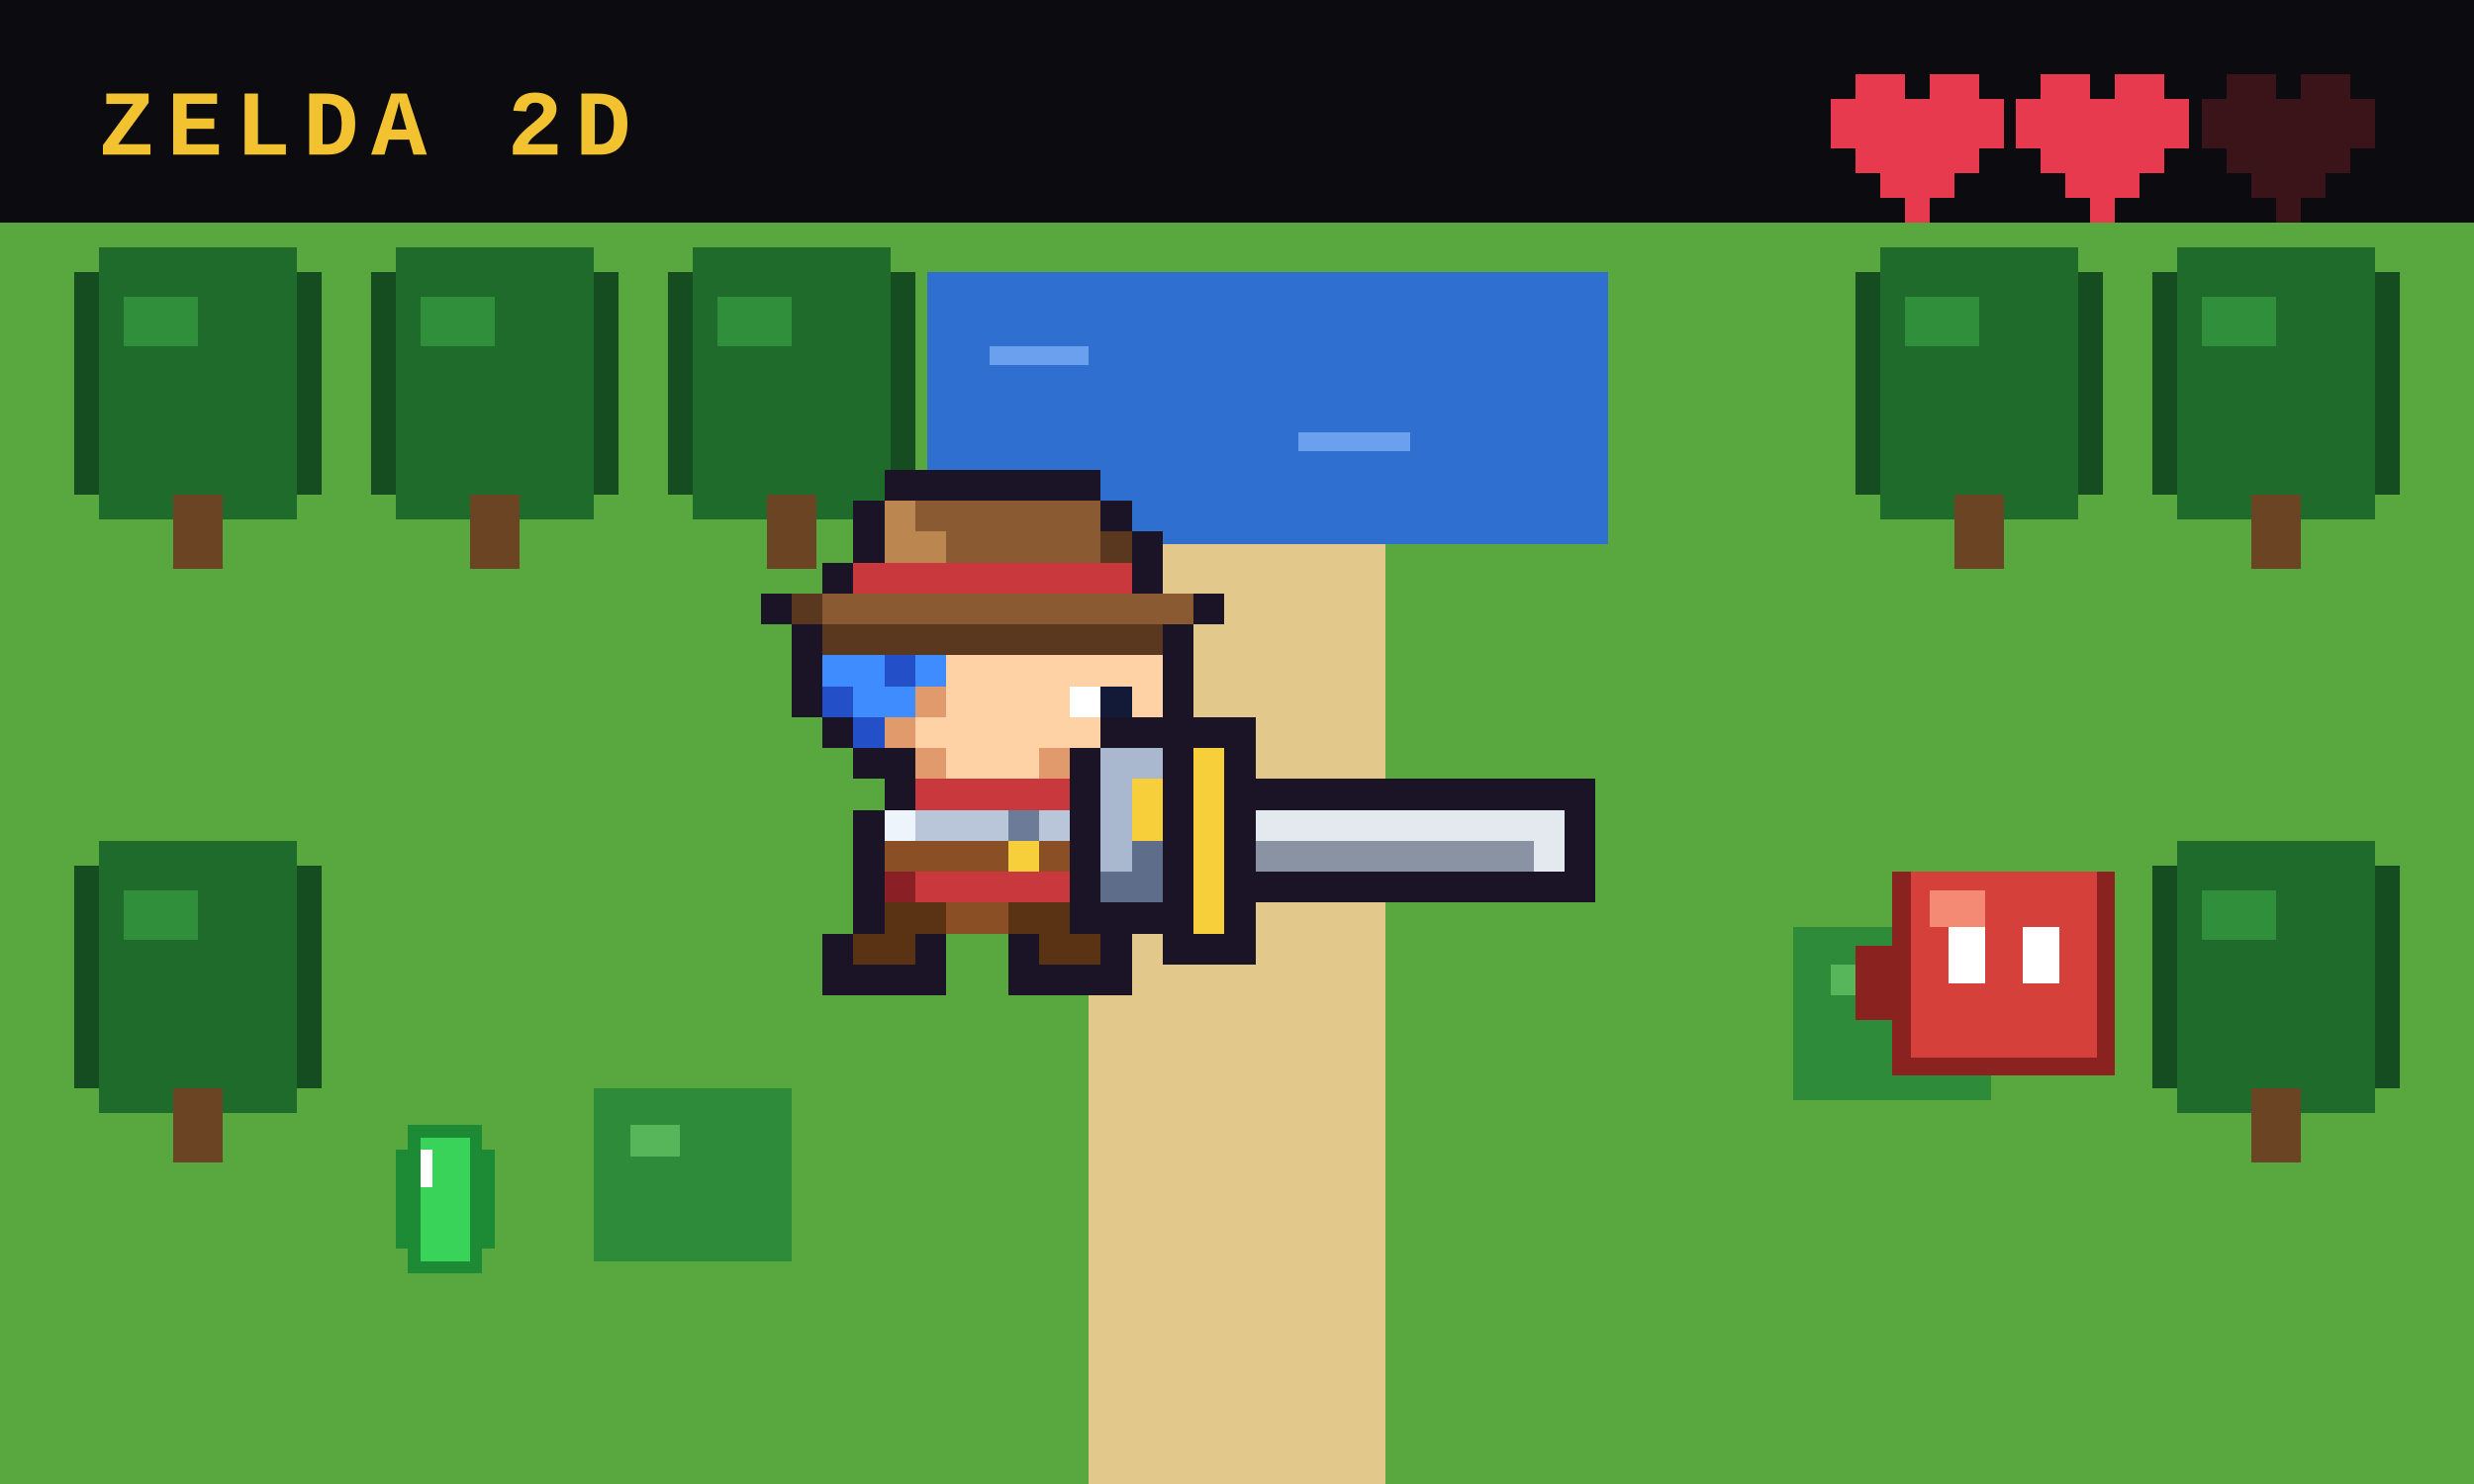
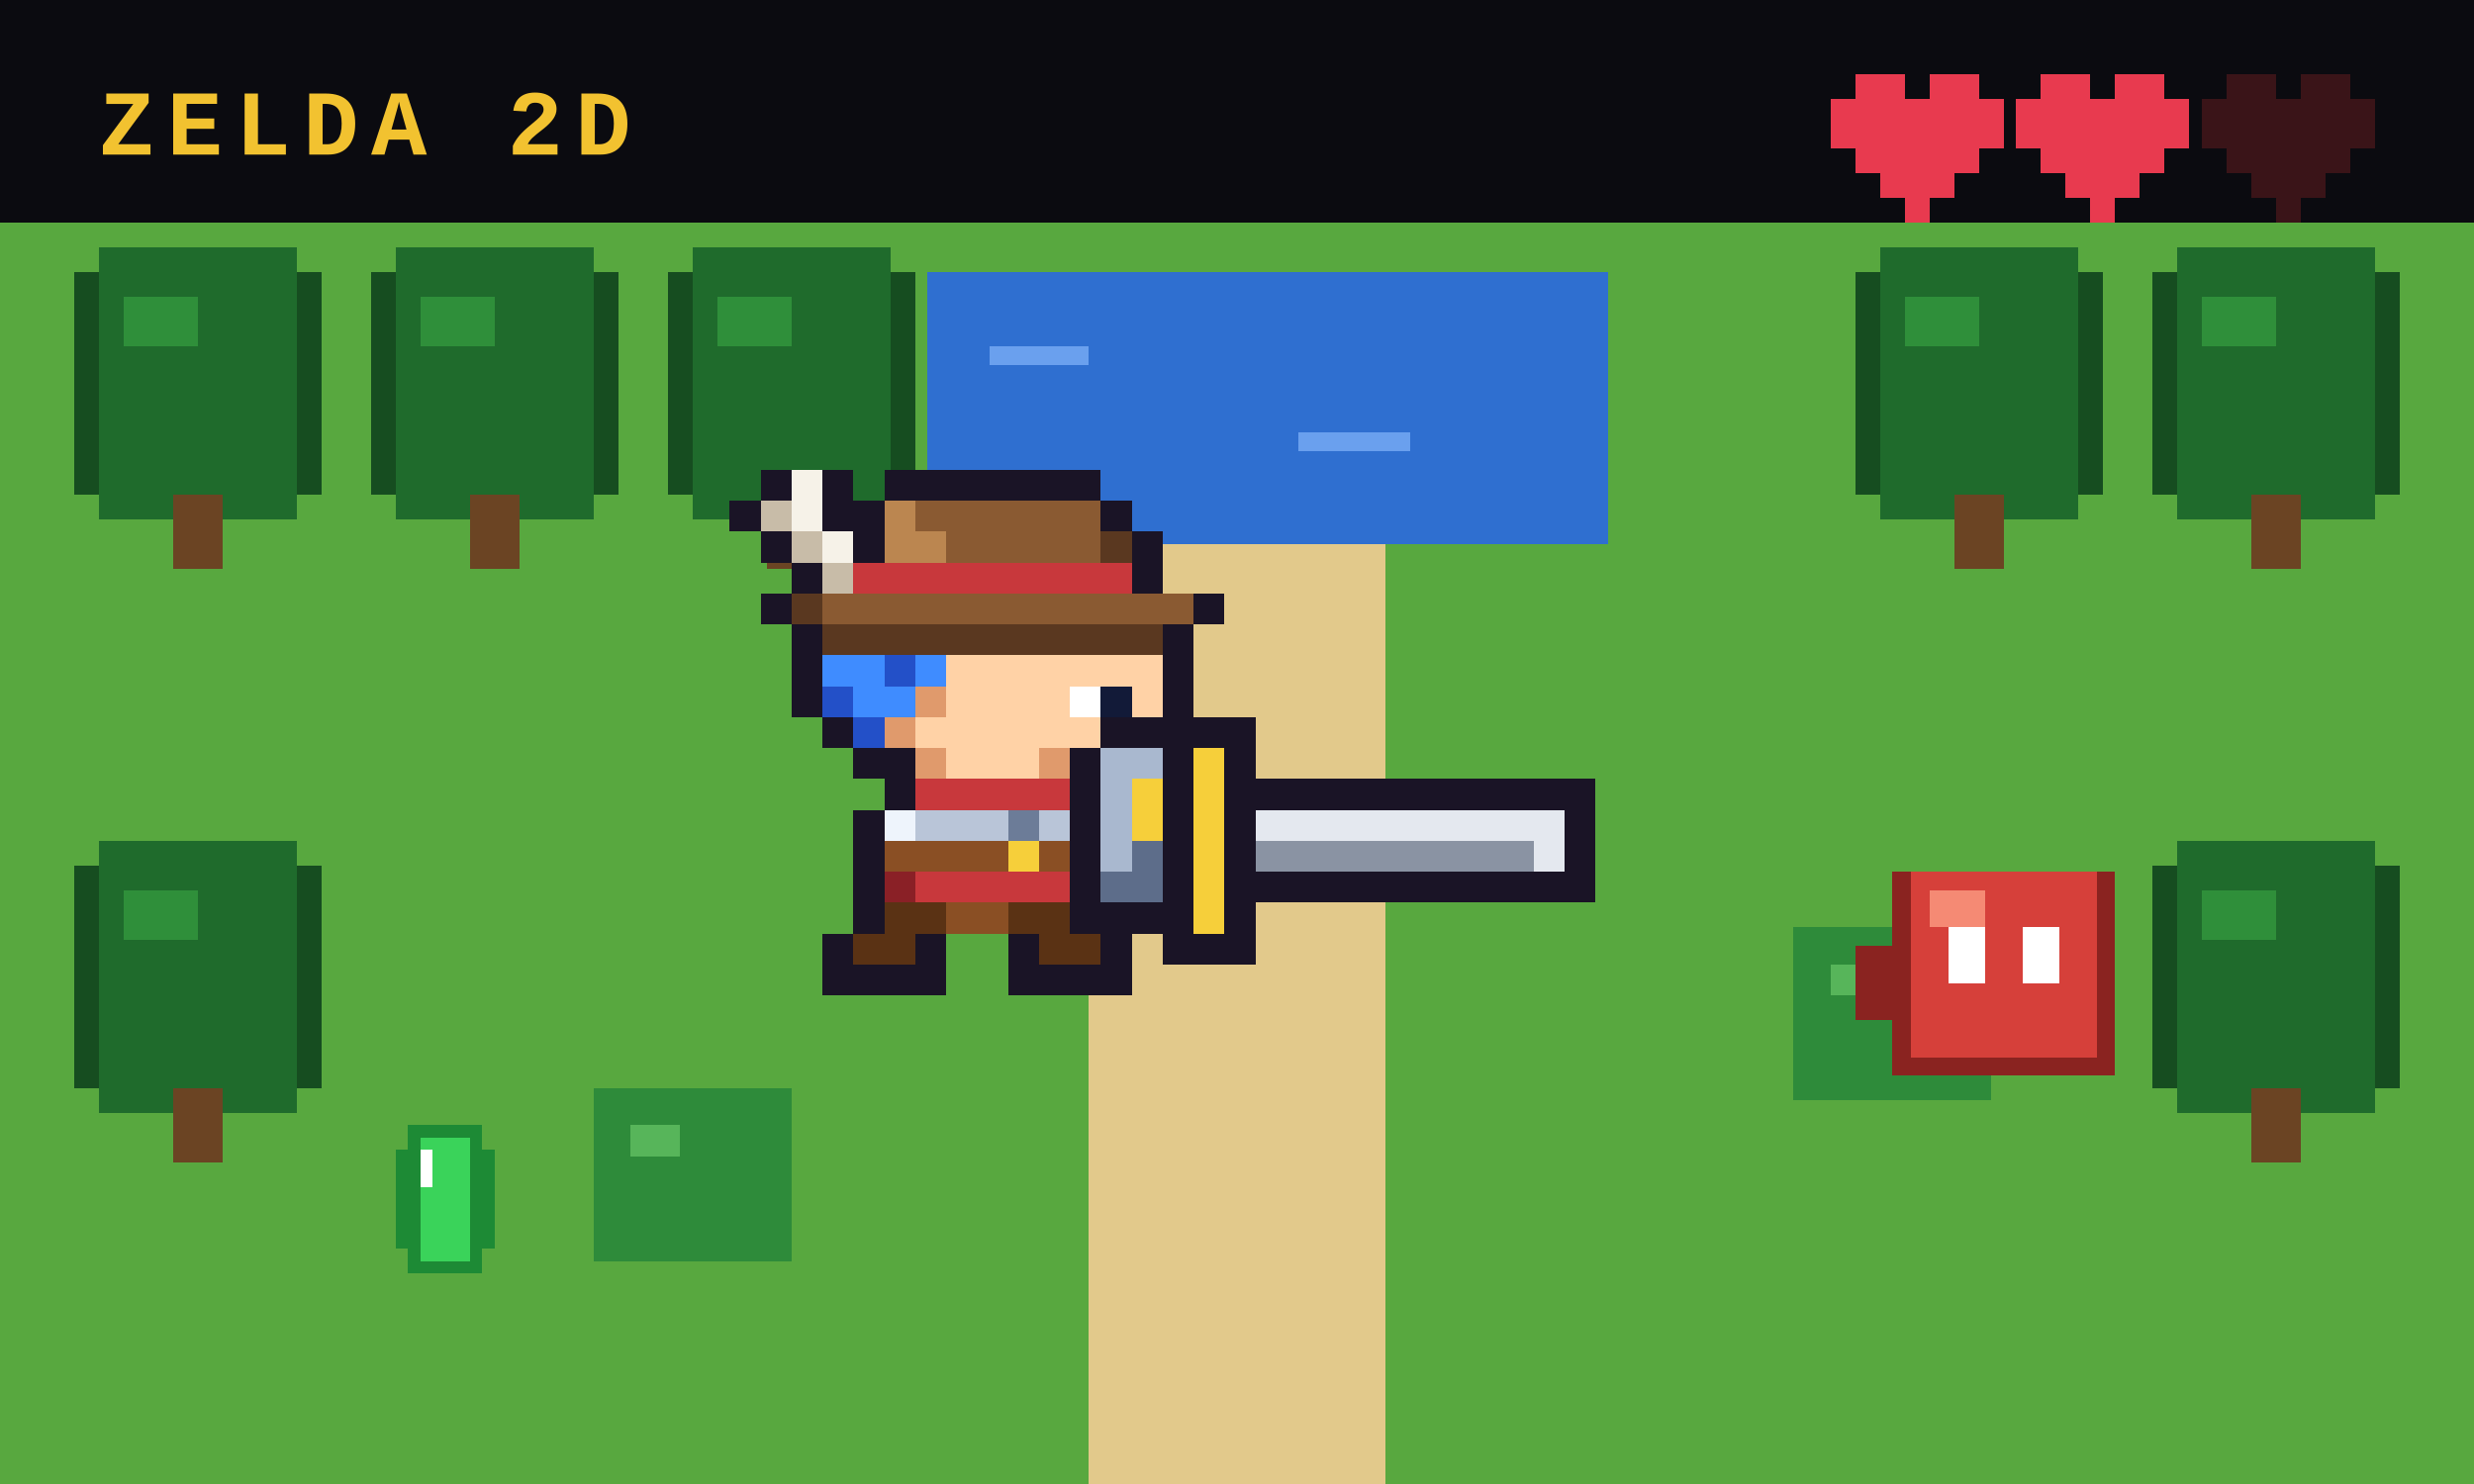
<svg xmlns="http://www.w3.org/2000/svg" viewBox="0 0 400 240" shape-rendering="crispEdges" font-family="'Courier New', monospace">
  <rect width="400" height="240" fill="#58a83f" />
  <rect width="400" height="36" fill="#0b0b10" />
  <g fill="#e83a4f">
    <path d="M300 12h8v4h4v-4h8v4h4v8h-4v4h-4v4h-4v4h-4v-4h-4v-4h-4v-4h-4v-8h4z" />
    <path d="M330 12h8v4h4v-4h8v4h4v8h-4v4h-4v4h-4v4h-4v-4h-4v-4h-4v-4h-4v-8h4z" />
  </g>
  <path d="M360 12h8v4h4v-4h8v4h4v8h-4v4h-4v4h-4v4h-4v-4h-4v-4h-4v-4h-4v-8h4z" fill="#3a1418" />
  <text x="16" y="25" fill="#f2c230" font-size="15" font-weight="700" letter-spacing="2">ZELDA 2D</text>
  <g id="tree">
    <rect x="12" y="44" width="40" height="36" fill="#164d20" />
    <rect x="16" y="40" width="32" height="44" fill="#1f6b2c" />
    <rect x="20" y="48" width="12" height="8" fill="#2f8f3a" />
    <rect x="28" y="80" width="8" height="12" fill="#6b4423" />
  </g>
  <use href="#tree" x="48" />
  <use href="#tree" x="96" />
  <use href="#tree" x="288" />
  <use href="#tree" x="336" />
  <use href="#tree" y="96" />
  <use href="#tree" x="336" y="96" />
  <rect x="150" y="44" width="110" height="44" fill="#2f6fd0" />
  <rect x="160" y="56" width="16" height="3" fill="#6aa0ee" />
  <rect x="210" y="70" width="18" height="3" fill="#6aa0ee" />
  <rect x="176" y="88" width="48" height="152" fill="#e2c98b" />
  <g fill="#2e8b3a">
    <rect x="96" y="176" width="32" height="28" />
    <rect x="290" y="150" width="32" height="28" />
  </g>
  <g fill="#57b55a">
    <rect x="102" y="182" width="8" height="5" />
    <rect x="296" y="156" width="8" height="5" />
  </g>
  <g transform="translate(118 76) scale(5)">
    <rect x="14" y="8" width="3" height="8" fill="#1a1426" />
    <rect x="15" y="9" width="1" height="6" fill="#f6cf3a" />
    <rect x="17" y="10" width="11" height="4" fill="#1a1426" />
    <rect x="17" y="11" width="10" height="2" fill="#e4e8ef" />
    <rect x="17" y="12" width="9" height="1" fill="#8a93a3" />
+     <rect x="1" y="0" width="1" height="1" fill="#1a1426" />
+     <rect x="2" y="0" width="1" height="1" fill="#f6f2e8" />
+     <rect x="3" y="0" width="1" height="1" fill="#1a1426" />
    <rect x="5" y="0" width="1" height="1" fill="#1a1426" />
    <rect x="6" y="0" width="1" height="1" fill="#1a1426" />
    <rect x="7" y="0" width="1" height="1" fill="#1a1426" />
    <rect x="8" y="0" width="1" height="1" fill="#1a1426" />
    <rect x="9" y="0" width="1" height="1" fill="#1a1426" />
    <rect x="10" y="0" width="1" height="1" fill="#1a1426" />
    <rect x="11" y="0" width="1" height="1" fill="#1a1426" />
+     <rect x="0" y="1" width="1" height="1" fill="#1a1426" />
+     <rect x="1" y="1" width="1" height="1" fill="#c8bca8" />
+     <rect x="2" y="1" width="1" height="1" fill="#f6f2e8" />
+     <rect x="3" y="1" width="1" height="1" fill="#1a1426" />
    <rect x="4" y="1" width="1" height="1" fill="#1a1426" />
    <rect x="5" y="1" width="1" height="1" fill="#bb8650" />
    <rect x="6" y="1" width="1" height="1" fill="#8a5a32" />
    <rect x="7" y="1" width="1" height="1" fill="#8a5a32" />
    <rect x="8" y="1" width="1" height="1" fill="#8a5a32" />
    <rect x="9" y="1" width="1" height="1" fill="#8a5a32" />
    <rect x="10" y="1" width="1" height="1" fill="#8a5a32" />
    <rect x="11" y="1" width="1" height="1" fill="#8a5a32" />
    <rect x="12" y="1" width="1" height="1" fill="#1a1426" />
+     <rect x="1" y="2" width="1" height="1" fill="#1a1426" />
+     <rect x="2" y="2" width="1" height="1" fill="#c8bca8" />
+     <rect x="3" y="2" width="1" height="1" fill="#f6f2e8" />
    <rect x="4" y="2" width="1" height="1" fill="#1a1426" />
    <rect x="5" y="2" width="1" height="1" fill="#bb8650" />
    <rect x="6" y="2" width="1" height="1" fill="#bb8650" />
    <rect x="7" y="2" width="1" height="1" fill="#8a5a32" />
    <rect x="8" y="2" width="1" height="1" fill="#8a5a32" />
    <rect x="9" y="2" width="1" height="1" fill="#8a5a32" />
    <rect x="10" y="2" width="1" height="1" fill="#8a5a32" />
    <rect x="11" y="2" width="1" height="1" fill="#8a5a32" />
    <rect x="12" y="2" width="1" height="1" fill="#5a3820" />
    <rect x="13" y="2" width="1" height="1" fill="#1a1426" />
-     <rect x="3" y="3" width="1" height="1" fill="#1a1426" />
+     <rect x="2" y="3" width="1" height="1" fill="#1a1426" />
+     <rect x="3" y="3" width="1" height="1" fill="#c8bca8" />
    <rect x="4" y="3" width="1" height="1" fill="#c8383c" />
    <rect x="5" y="3" width="1" height="1" fill="#c8383c" />
    <rect x="6" y="3" width="1" height="1" fill="#c8383c" />
    <rect x="7" y="3" width="1" height="1" fill="#c8383c" />
    <rect x="8" y="3" width="1" height="1" fill="#c8383c" />
    <rect x="9" y="3" width="1" height="1" fill="#c8383c" />
    <rect x="10" y="3" width="1" height="1" fill="#c8383c" />
    <rect x="11" y="3" width="1" height="1" fill="#c8383c" />
    <rect x="12" y="3" width="1" height="1" fill="#c8383c" />
    <rect x="13" y="3" width="1" height="1" fill="#1a1426" />
    <rect x="1" y="4" width="1" height="1" fill="#1a1426" />
    <rect x="2" y="4" width="1" height="1" fill="#5a3820" />
    <rect x="3" y="4" width="1" height="1" fill="#8a5a32" />
    <rect x="4" y="4" width="1" height="1" fill="#8a5a32" />
    <rect x="5" y="4" width="1" height="1" fill="#8a5a32" />
    <rect x="6" y="4" width="1" height="1" fill="#8a5a32" />
    <rect x="7" y="4" width="1" height="1" fill="#8a5a32" />
    <rect x="8" y="4" width="1" height="1" fill="#8a5a32" />
    <rect x="9" y="4" width="1" height="1" fill="#8a5a32" />
    <rect x="10" y="4" width="1" height="1" fill="#8a5a32" />
    <rect x="11" y="4" width="1" height="1" fill="#8a5a32" />
    <rect x="12" y="4" width="1" height="1" fill="#8a5a32" />
    <rect x="13" y="4" width="1" height="1" fill="#8a5a32" />
    <rect x="14" y="4" width="1" height="1" fill="#8a5a32" />
    <rect x="15" y="4" width="1" height="1" fill="#1a1426" />
    <rect x="2" y="5" width="1" height="1" fill="#1a1426" />
    <rect x="3" y="5" width="1" height="1" fill="#5a3820" />
    <rect x="4" y="5" width="1" height="1" fill="#5a3820" />
    <rect x="5" y="5" width="1" height="1" fill="#5a3820" />
    <rect x="6" y="5" width="1" height="1" fill="#5a3820" />
    <rect x="7" y="5" width="1" height="1" fill="#5a3820" />
    <rect x="8" y="5" width="1" height="1" fill="#5a3820" />
    <rect x="9" y="5" width="1" height="1" fill="#5a3820" />
    <rect x="10" y="5" width="1" height="1" fill="#5a3820" />
    <rect x="11" y="5" width="1" height="1" fill="#5a3820" />
    <rect x="12" y="5" width="1" height="1" fill="#5a3820" />
    <rect x="13" y="5" width="1" height="1" fill="#5a3820" />
    <rect x="14" y="5" width="1" height="1" fill="#1a1426" />
    <rect x="2" y="6" width="1" height="1" fill="#1a1426" />
    <rect x="3" y="6" width="1" height="1" fill="#3f8cff" />
    <rect x="4" y="6" width="1" height="1" fill="#3f8cff" />
    <rect x="5" y="6" width="1" height="1" fill="#2350c8" />
    <rect x="6" y="6" width="1" height="1" fill="#3f8cff" />
    <rect x="7" y="6" width="1" height="1" fill="#ffd2a6" />
    <rect x="8" y="6" width="1" height="1" fill="#ffd2a6" />
    <rect x="9" y="6" width="1" height="1" fill="#ffd2a6" />
    <rect x="10" y="6" width="1" height="1" fill="#ffd2a6" />
    <rect x="11" y="6" width="1" height="1" fill="#ffd2a6" />
    <rect x="12" y="6" width="1" height="1" fill="#ffd2a6" />
    <rect x="13" y="6" width="1" height="1" fill="#ffd2a6" />
    <rect x="14" y="6" width="1" height="1" fill="#1a1426" />
    <rect x="2" y="7" width="1" height="1" fill="#1a1426" />
    <rect x="3" y="7" width="1" height="1" fill="#2350c8" />
    <rect x="4" y="7" width="1" height="1" fill="#3f8cff" />
    <rect x="5" y="7" width="1" height="1" fill="#3f8cff" />
    <rect x="6" y="7" width="1" height="1" fill="#e09a6c" />
    <rect x="7" y="7" width="1" height="1" fill="#ffd2a6" />
    <rect x="8" y="7" width="1" height="1" fill="#ffd2a6" />
    <rect x="9" y="7" width="1" height="1" fill="#ffd2a6" />
    <rect x="10" y="7" width="1" height="1" fill="#ffd2a6" />
    <rect x="11" y="7" width="1" height="1" fill="#ffffff" />
    <rect x="12" y="7" width="1" height="1" fill="#121a38" />
    <rect x="13" y="7" width="1" height="1" fill="#ffd2a6" />
    <rect x="14" y="7" width="1" height="1" fill="#1a1426" />
    <rect x="3" y="8" width="1" height="1" fill="#1a1426" />
    <rect x="4" y="8" width="1" height="1" fill="#2350c8" />
    <rect x="5" y="8" width="1" height="1" fill="#e09a6c" />
    <rect x="6" y="8" width="1" height="1" fill="#ffd2a6" />
    <rect x="7" y="8" width="1" height="1" fill="#ffd2a6" />
    <rect x="8" y="8" width="1" height="1" fill="#ffd2a6" />
    <rect x="9" y="8" width="1" height="1" fill="#ffd2a6" />
    <rect x="10" y="8" width="1" height="1" fill="#ffd2a6" />
    <rect x="11" y="8" width="1" height="1" fill="#ffd2a6" />
    <rect x="12" y="8" width="1" height="1" fill="#1a1426" />
    <rect x="13" y="8" width="1" height="1" fill="#1a1426" />
    <rect x="14" y="8" width="1" height="1" fill="#1a1426" />
    <rect x="4" y="9" width="1" height="1" fill="#1a1426" />
    <rect x="5" y="9" width="1" height="1" fill="#1a1426" />
    <rect x="6" y="9" width="1" height="1" fill="#e09a6c" />
    <rect x="7" y="9" width="1" height="1" fill="#ffd2a6" />
    <rect x="8" y="9" width="1" height="1" fill="#ffd2a6" />
    <rect x="9" y="9" width="1" height="1" fill="#ffd2a6" />
    <rect x="10" y="9" width="1" height="1" fill="#e09a6c" />
    <rect x="11" y="9" width="1" height="1" fill="#1a1426" />
    <rect x="12" y="9" width="1" height="1" fill="#a9b8cf" />
    <rect x="13" y="9" width="1" height="1" fill="#a9b8cf" />
    <rect x="14" y="9" width="1" height="1" fill="#1a1426" />
    <rect x="5" y="10" width="1" height="1" fill="#1a1426" />
    <rect x="6" y="10" width="1" height="1" fill="#c8383c" />
    <rect x="7" y="10" width="1" height="1" fill="#c8383c" />
    <rect x="8" y="10" width="1" height="1" fill="#c8383c" />
    <rect x="9" y="10" width="1" height="1" fill="#c8383c" />
    <rect x="10" y="10" width="1" height="1" fill="#c8383c" />
    <rect x="11" y="10" width="1" height="1" fill="#1a1426" />
    <rect x="12" y="10" width="1" height="1" fill="#a9b8cf" />
    <rect x="13" y="10" width="1" height="1" fill="#f6cf3a" />
    <rect x="14" y="10" width="1" height="1" fill="#1a1426" />
    <rect x="4" y="11" width="1" height="1" fill="#1a1426" />
    <rect x="5" y="11" width="1" height="1" fill="#eef4fc" />
    <rect x="6" y="11" width="1" height="1" fill="#b9c5d8" />
    <rect x="7" y="11" width="1" height="1" fill="#b9c5d8" />
    <rect x="8" y="11" width="1" height="1" fill="#b9c5d8" />
    <rect x="9" y="11" width="1" height="1" fill="#6c7c98" />
    <rect x="10" y="11" width="1" height="1" fill="#b9c5d8" />
    <rect x="11" y="11" width="1" height="1" fill="#1a1426" />
    <rect x="12" y="11" width="1" height="1" fill="#a9b8cf" />
    <rect x="13" y="11" width="1" height="1" fill="#f6cf3a" />
    <rect x="14" y="11" width="1" height="1" fill="#1a1426" />
    <rect x="4" y="12" width="1" height="1" fill="#1a1426" />
    <rect x="5" y="12" width="1" height="1" fill="#8a4f24" />
    <rect x="6" y="12" width="1" height="1" fill="#8a4f24" />
    <rect x="7" y="12" width="1" height="1" fill="#8a4f24" />
    <rect x="8" y="12" width="1" height="1" fill="#8a4f24" />
    <rect x="9" y="12" width="1" height="1" fill="#f6cf3a" />
    <rect x="10" y="12" width="1" height="1" fill="#8a4f24" />
    <rect x="11" y="12" width="1" height="1" fill="#1a1426" />
    <rect x="12" y="12" width="1" height="1" fill="#a9b8cf" />
    <rect x="13" y="12" width="1" height="1" fill="#5d6d8a" />
    <rect x="14" y="12" width="1" height="1" fill="#1a1426" />
    <rect x="4" y="13" width="1" height="1" fill="#1a1426" />
    <rect x="5" y="13" width="1" height="1" fill="#8a2026" />
    <rect x="6" y="13" width="1" height="1" fill="#c8383c" />
    <rect x="7" y="13" width="1" height="1" fill="#c8383c" />
    <rect x="8" y="13" width="1" height="1" fill="#c8383c" />
    <rect x="9" y="13" width="1" height="1" fill="#c8383c" />
    <rect x="10" y="13" width="1" height="1" fill="#c8383c" />
    <rect x="11" y="13" width="1" height="1" fill="#1a1426" />
    <rect x="12" y="13" width="1" height="1" fill="#5d6d8a" />
    <rect x="13" y="13" width="1" height="1" fill="#5d6d8a" />
    <rect x="14" y="13" width="1" height="1" fill="#1a1426" />
    <rect x="4" y="14" width="1" height="1" fill="#1a1426" />
    <rect x="5" y="14" width="1" height="1" fill="#5a3214" />
    <rect x="6" y="14" width="1" height="1" fill="#5a3214" />
    <rect x="7" y="14" width="1" height="1" fill="#8a4f24" />
    <rect x="8" y="14" width="1" height="1" fill="#8a4f24" />
    <rect x="9" y="14" width="1" height="1" fill="#5a3214" />
    <rect x="10" y="14" width="1" height="1" fill="#5a3214" />
    <rect x="11" y="14" width="1" height="1" fill="#1a1426" />
    <rect x="12" y="14" width="1" height="1" fill="#1a1426" />
    <rect x="13" y="14" width="1" height="1" fill="#1a1426" />
    <rect x="3" y="15" width="1" height="1" fill="#1a1426" />
    <rect x="4" y="15" width="1" height="1" fill="#5a3214" />
    <rect x="5" y="15" width="1" height="1" fill="#5a3214" />
    <rect x="6" y="15" width="1" height="1" fill="#1a1426" />
    <rect x="9" y="15" width="1" height="1" fill="#1a1426" />
    <rect x="10" y="15" width="1" height="1" fill="#5a3214" />
    <rect x="11" y="15" width="1" height="1" fill="#5a3214" />
    <rect x="12" y="15" width="1" height="1" fill="#1a1426" />
    <rect x="3" y="16" width="1" height="1" fill="#1a1426" />
    <rect x="4" y="16" width="1" height="1" fill="#1a1426" />
    <rect x="5" y="16" width="1" height="1" fill="#1a1426" />
    <rect x="6" y="16" width="1" height="1" fill="#1a1426" />
    <rect x="9" y="16" width="1" height="1" fill="#1a1426" />
    <rect x="10" y="16" width="1" height="1" fill="#1a1426" />
    <rect x="11" y="16" width="1" height="1" fill="#1a1426" />
    <rect x="12" y="16" width="1" height="1" fill="#1a1426" />
  </g>
  <g transform="translate(300 132) scale(3)">
    <rect x="2" y="3" width="12" height="11" fill="#8a2320" />
    <rect x="3" y="3" width="10" height="10" fill="#d6403a" />
    <rect x="4" y="4" width="3" height="2" fill="#f58a74" />
    <rect x="5" y="6" width="2" height="3" fill="#fff" />
    <rect x="9" y="6" width="2" height="3" fill="#fff" />
    <rect x="0" y="7" width="3" height="4" fill="#8a2320" />
  </g>
  <g transform="translate(56 178) scale(2)">
    <rect x="4" y="4" width="8" height="8" fill="#1d8a35" />
    <rect x="5" y="2" width="6" height="12" fill="#1d8a35" />
    <rect x="6" y="3" width="4" height="10" fill="#3ad35a" />
    <rect x="6" y="4" width="1" height="3" fill="#fff" />
  </g>
</svg>
